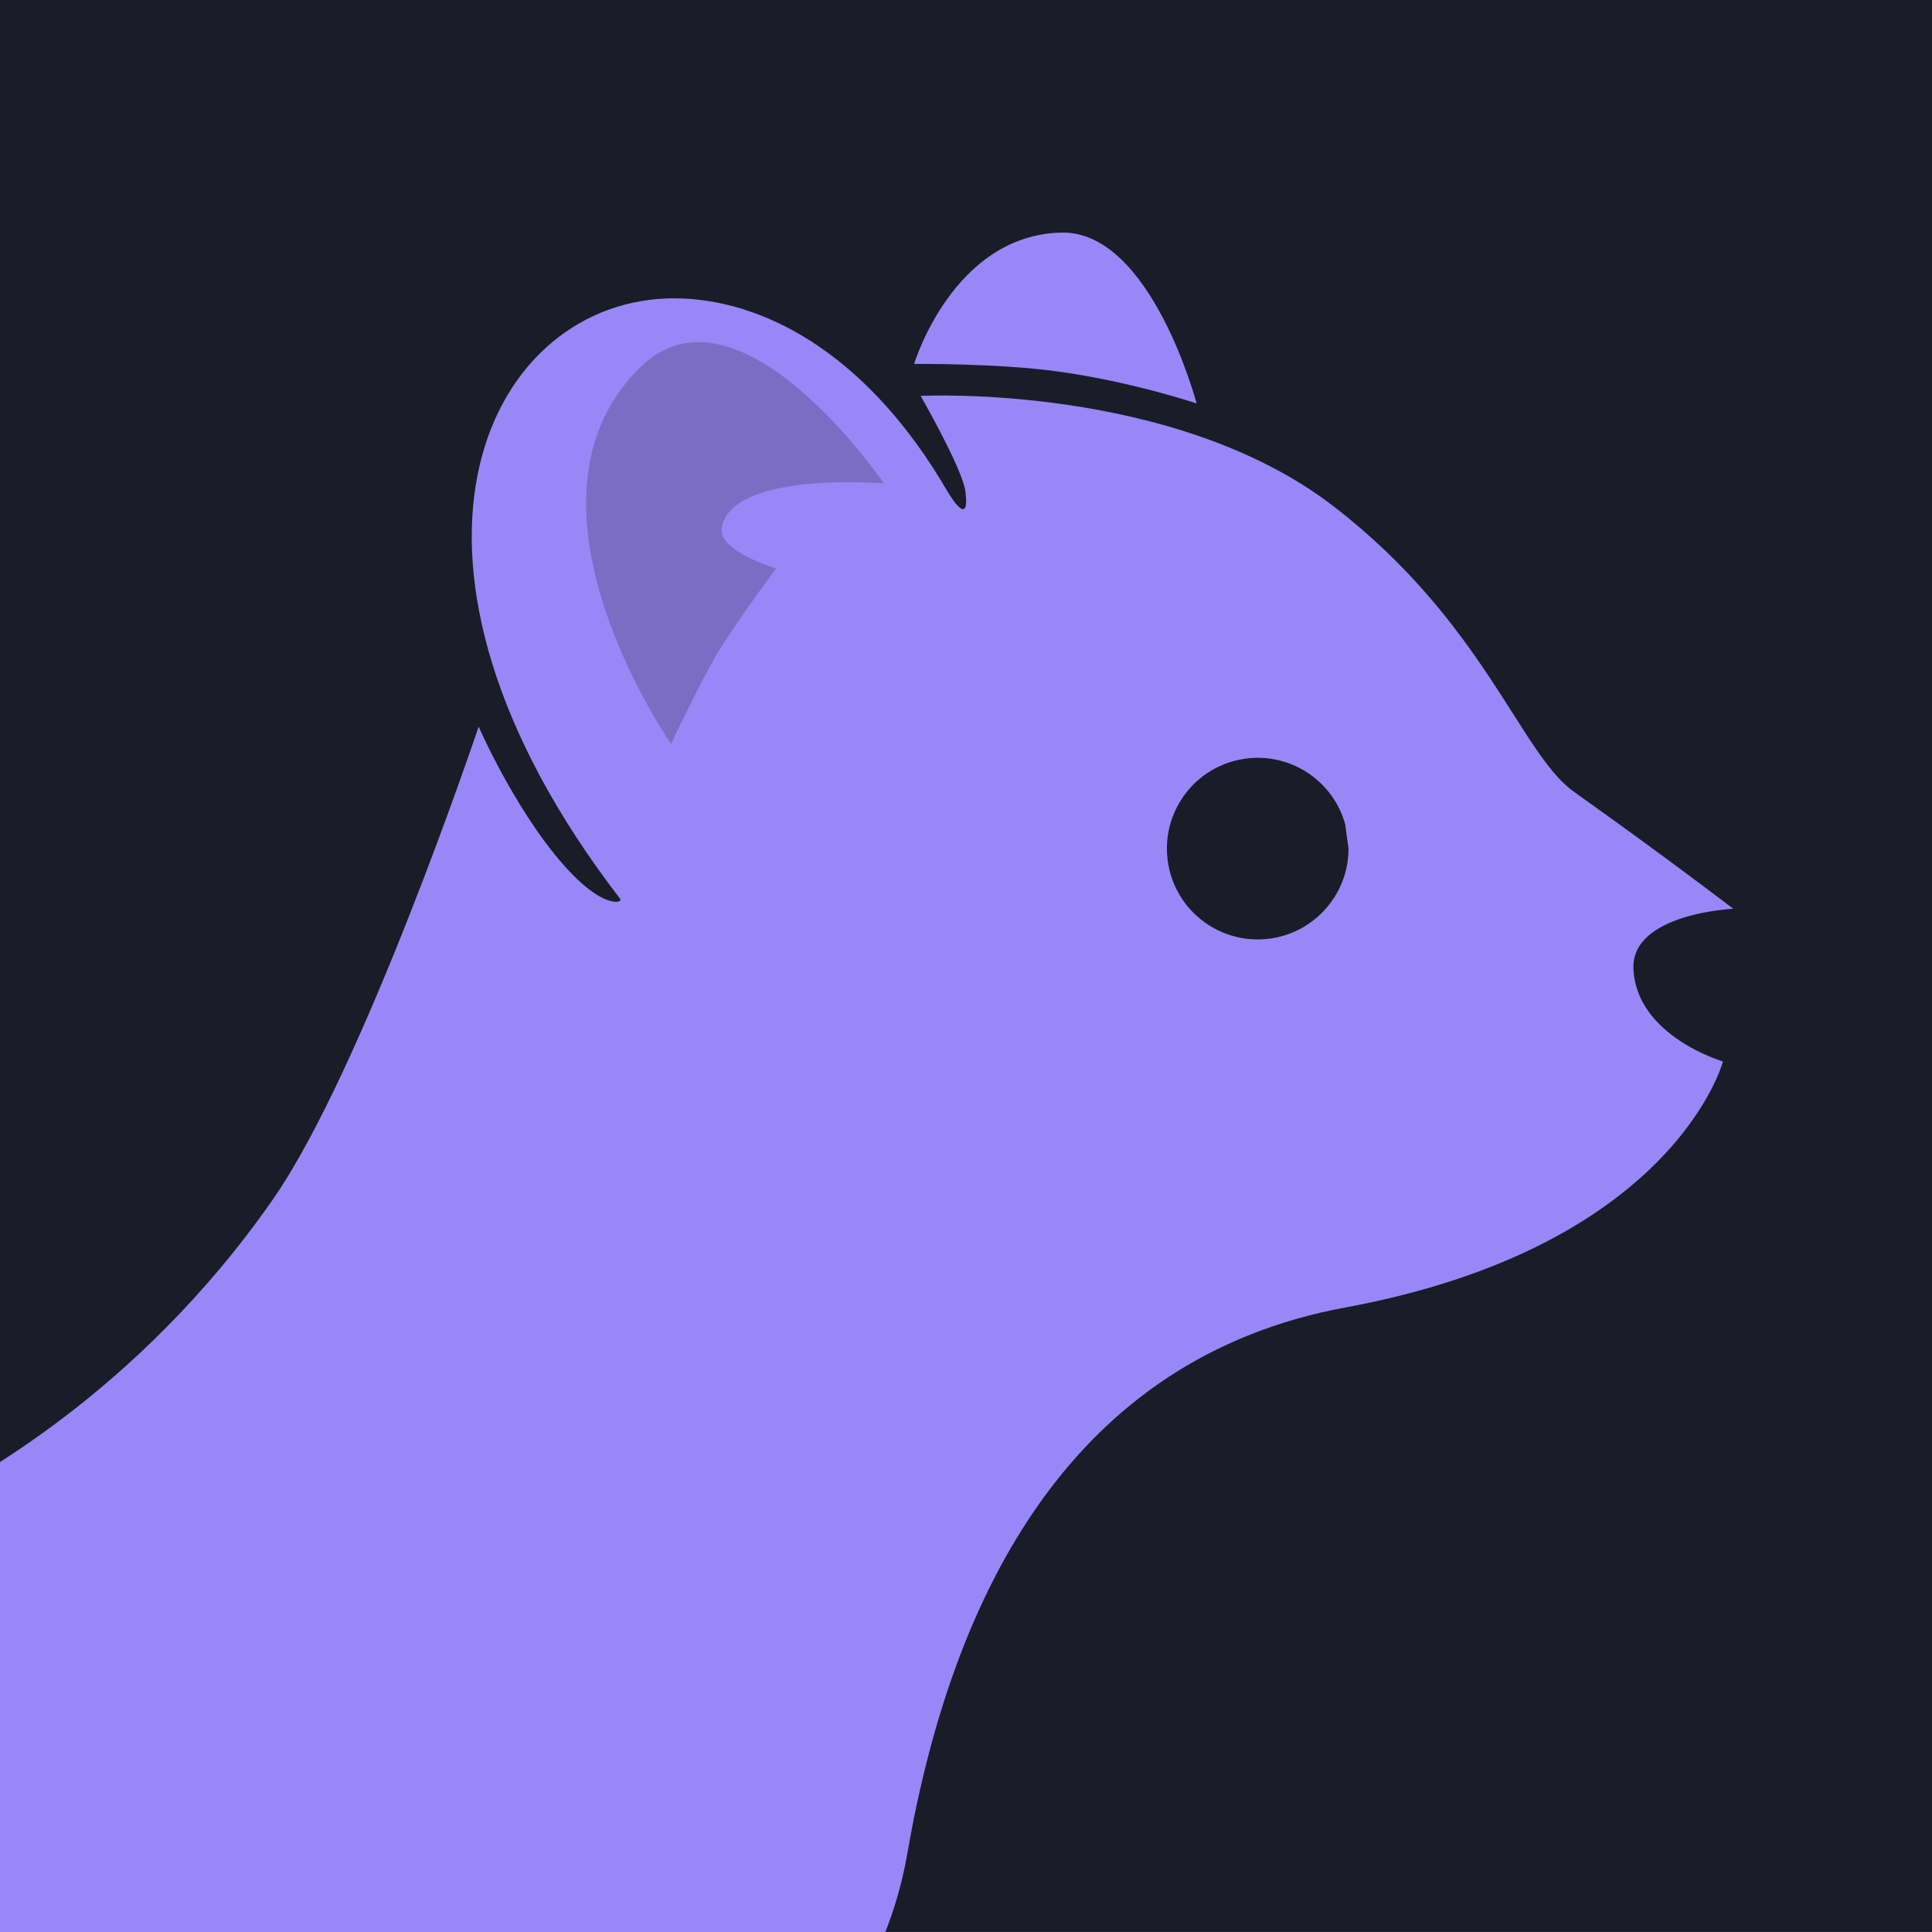
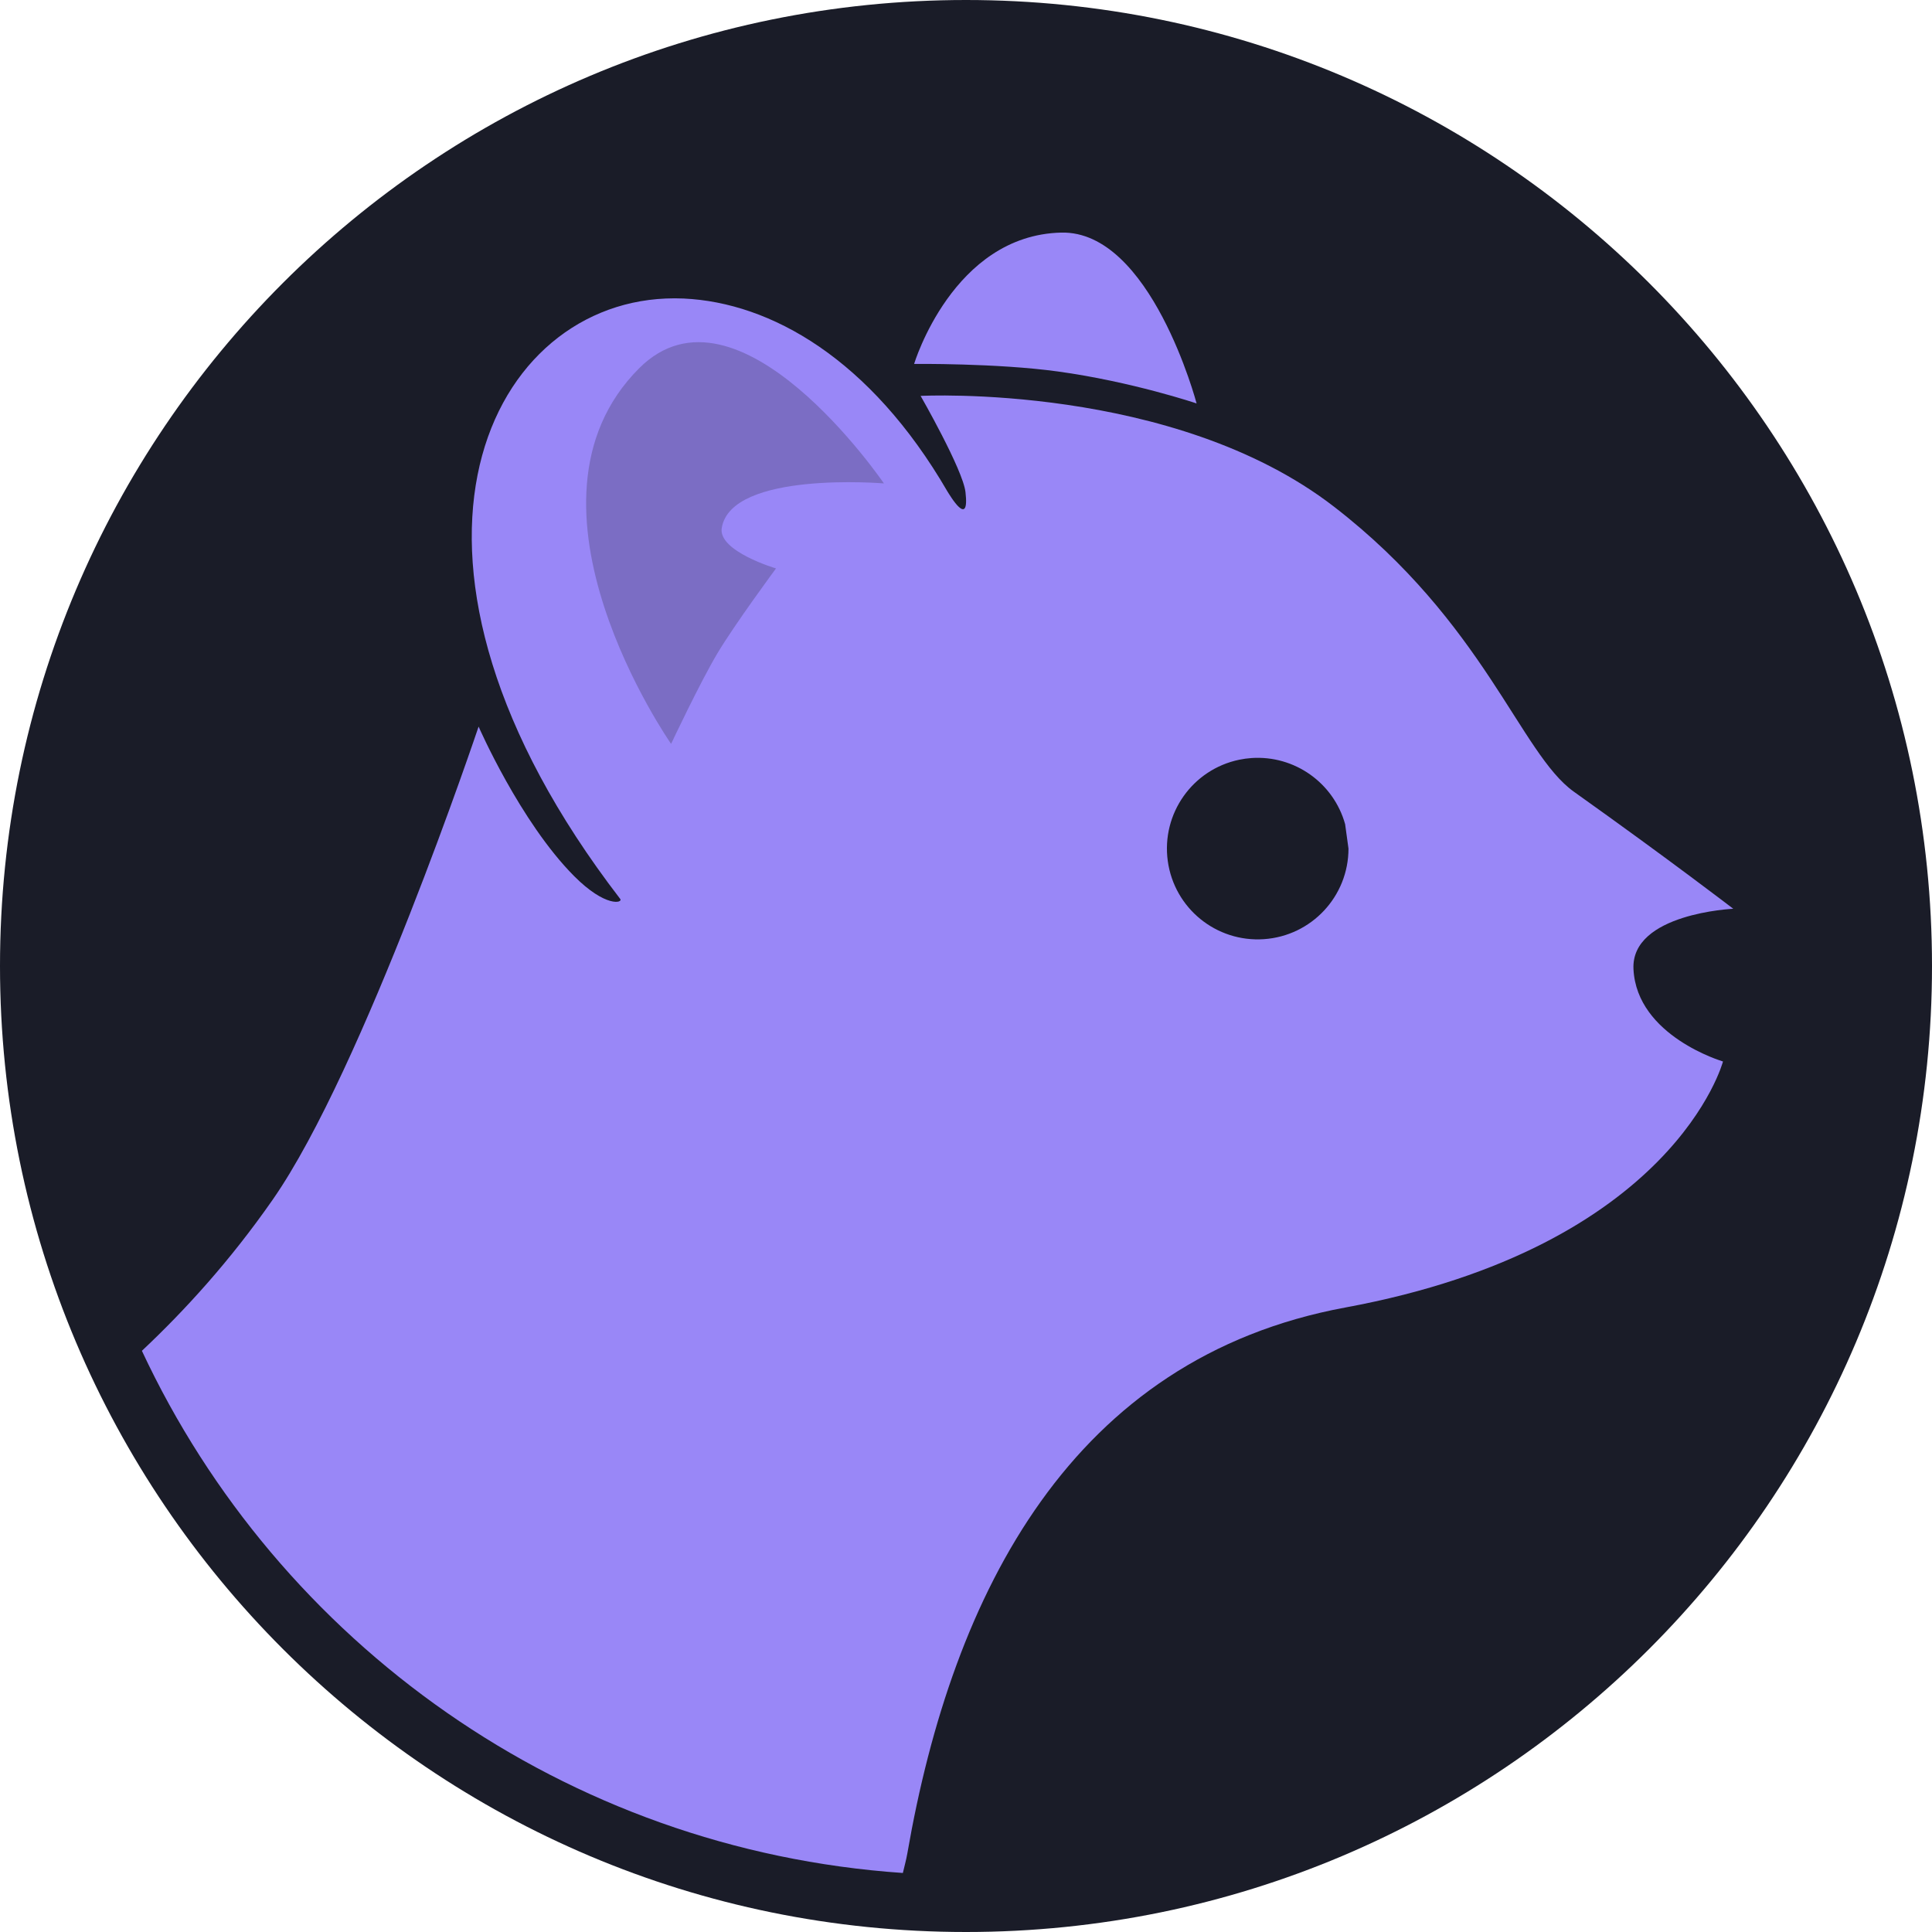
- <svg xmlns="http://www.w3.org/2000/svg" width="36pt" height="36pt" viewBox="0 0 36 36">
-   <defs />
-   <g id="layer1" transform="matrix(0.272126 0 0 0.272126 -0.2017372 14.86748)" display="none" fill="none">
-     <image id="image0" transform="translate(-36.0603, -80.74905)" width="344.506px" height="323.321px" preserveAspectRatio="none" />
-     <g id="layer3" transform="matrix(1.117391 0 0 1.117391 53.91344 28.73342)" opacity="0.311" fill="none">
-       <image id="image1" transform="translate(61.62299, -58.78388)" width="140.076px" height="131.462px" preserveAspectRatio="none" />
-     </g>
-   </g>
-   <rect id="rect6" transform="matrix(0.272126 0 0 0.272126 1.511577080933e-06 -0.001125008)" fill="#1a1c28" stroke-opacity="0" stroke="#000000" stroke-width="0" stroke-linecap="square" stroke-linejoin="bevel" width="132.292" height="132.292" />
-   <path id="path1" transform="matrix(0.272126 0 0 0.272126 -3.624997 4.333681)" fill="#9987f7" stroke-opacity="0" stroke="#000000" stroke-width="0" stroke-linecap="square" stroke-linejoin="bevel" d="M85.984 0.001C78.567 0.183 75.913 8.996 75.913 8.996C75.913 8.996 81.565 8.936 85.757 9.512C90.836 10.21 95.258 11.7 95.258 11.7C95.258 11.7 92.127 -0.149 85.984 0.001ZM58.911 4.513C46.461 5.037 38.027 22.528 55.789 45.627C55.998 45.898 54.791 46.243 52.622 44.058C48.928 40.338 46.096 33.83 46.096 33.83C46.096 33.83 38.228 57.273 31.996 66.219C22.487 79.867 10.941 85.497 9.551 86.489C1.285 92.388 -6.762 115.396 9.042 128.021C29.627 144.466 70.789 137.884 75.447 111.001C78.556 93.056 86.754 77.058 105.446 73.602C127.96 69.438 131.299 56.759 131.299 56.759C131.299 56.759 125.395 55.032 125.169 50.437C124.981 46.621 132.004 46.301 132.004 46.301C132.004 46.301 127.669 42.968 121.088 38.285C117.43 35.681 114.962 26.721 104.668 18.768C93.683 10.28 76.361 11.185 76.361 11.185C76.361 11.185 79.254 16.218 79.434 17.762C79.732 20.304 78.363 17.987 78.192 17.715C72.919 8.636 66.088 4.789 60.128 4.516C59.718 4.497 59.312 4.496 58.911 4.513ZM99.02 35.979C101.96 35.78 104.637 37.671 105.43 40.509L105.659 42.183C105.659 45.452 103.127 48.163 99.865 48.386C96.603 48.609 93.726 46.267 93.282 43.027C92.838 39.788 94.978 36.758 98.18 36.094C98.457 36.037 98.738 35.998 99.02 35.979Z" />
-   <path id="path5" transform="matrix(0.272126 0 0 0.272126 10.92175 6.375698)" fill="#7b6dc4" stroke-opacity="0" stroke="#000000" stroke-width="0" stroke-linecap="square" stroke-linejoin="bevel" d="M5.818 27.506C5.818 27.506 -5.662 11.079 3.63 1.787C10.403 -4.986 20.391 9.672 20.391 9.672C20.391 9.672 9.924 8.789 9.286 12.727C9.027 14.321 13.001 15.493 13.001 15.493C13.001 15.493 10.194 19.291 8.997 21.293C7.8 23.296 5.818 27.506 5.818 27.506Z" />
+ <svg xmlns="http://www.w3.org/2000/svg" viewBox="0 0 512 512">
+   <circle fill="#1a1c28" cx="256" cy="256" r="256" />
+   <path fill="#9987f7" d="M 281.223,61.639 C 252.515,62.341 242.25,96.445 242.25,96.445 c 0,0 21.862,-0.228 38.084,2 19.659,2.7 36.777,8.471 36.777,8.471 0,0 -12.117,-45.859 -35.889,-45.277 z M 176.445,79.111 c -48.185,2.028 -80.828,69.713 -12.084,159.111 0.807,1.049 -3.853,2.373 -12.25,-6.084 -14.295,-14.397 -25.277,-39.584 -25.277,-39.584 0,0 -30.436,90.741 -54.557,125.361 -11.322,16.251 -23.296,29.363 -34.674,40.066 36.151,77.356 112.144,132.243 201.664,138.377 0.39,-1.714 0.873,-3.376 1.178,-5.137 12.035,-69.449 43.767,-131.345 116.109,-144.723 87.134,-16.113 100.057,-65.195 100.057,-65.195 0,0 -22.848,-6.687 -23.723,-24.471 -0.728,-14.77 26.445,-16 26.445,-16 0,0 -16.78,-12.905 -42.25,-31.029 -14.157,-10.076 -23.717,-44.747 -63.557,-75.527 -42.514,-32.85 -109.555,-29.361 -109.555,-29.361 0,0 11.189,19.496 11.889,25.473 1.151,9.838 -4.144,0.859 -4.807,-0.193 -20.407,-35.136 -46.825,-50.026 -69.889,-51.084 -1.586,-0.073 -3.166,-0.065 -4.721,0 z M 331.666,200.889 c 11.377,-0.773 21.738,6.544 24.807,17.527 l 0.889,6.473 c 0,12.654 -9.791,23.138 -22.416,24 -12.625,0.862 -23.754,-8.186 -25.473,-20.723 -1.719,-12.537 6.553,-24.263 18.943,-26.832 1.073,-0.222 2.156,-0.371 3.25,-0.445 z" />
+   <path fill="#7b6dc4" d="m 177.848,197.133 c 0,0 -44.43,-63.576 -8.468,-99.538 26.214,-26.214 64.868,30.517 64.868,30.517 0,0 -40.507,-3.421 -42.979,11.823 -1,6.168 14.38,10.705 14.38,10.705 0,0 -10.865,14.699 -15.498,22.448 -4.633,7.749 -12.303,24.046 -12.303,24.046 z" />
</svg>
